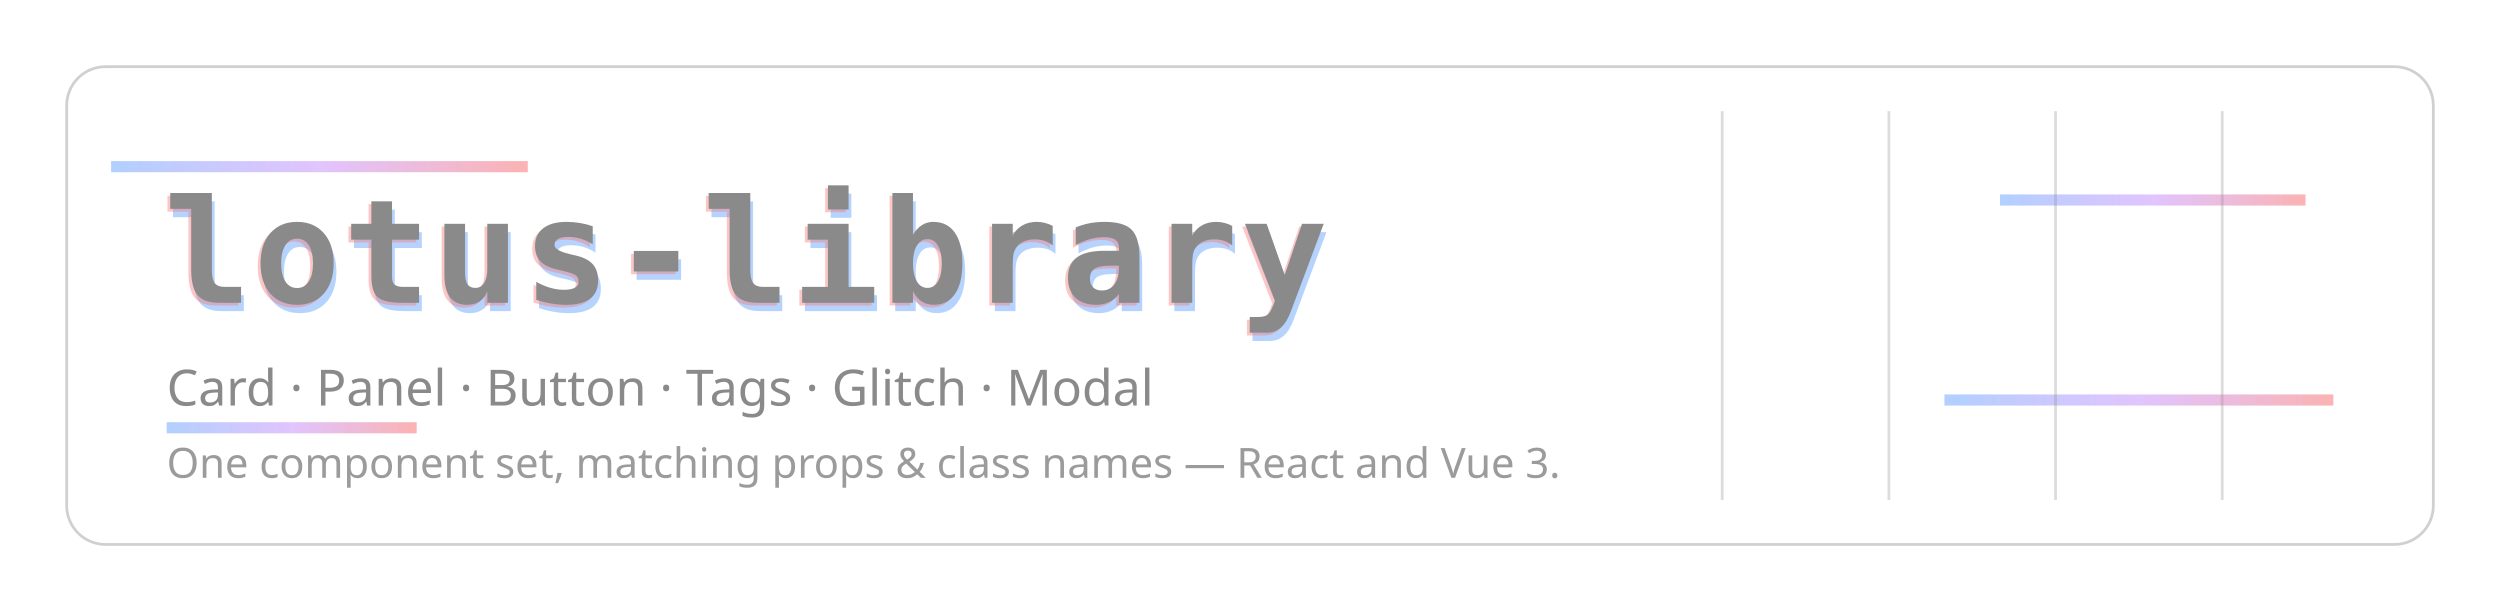
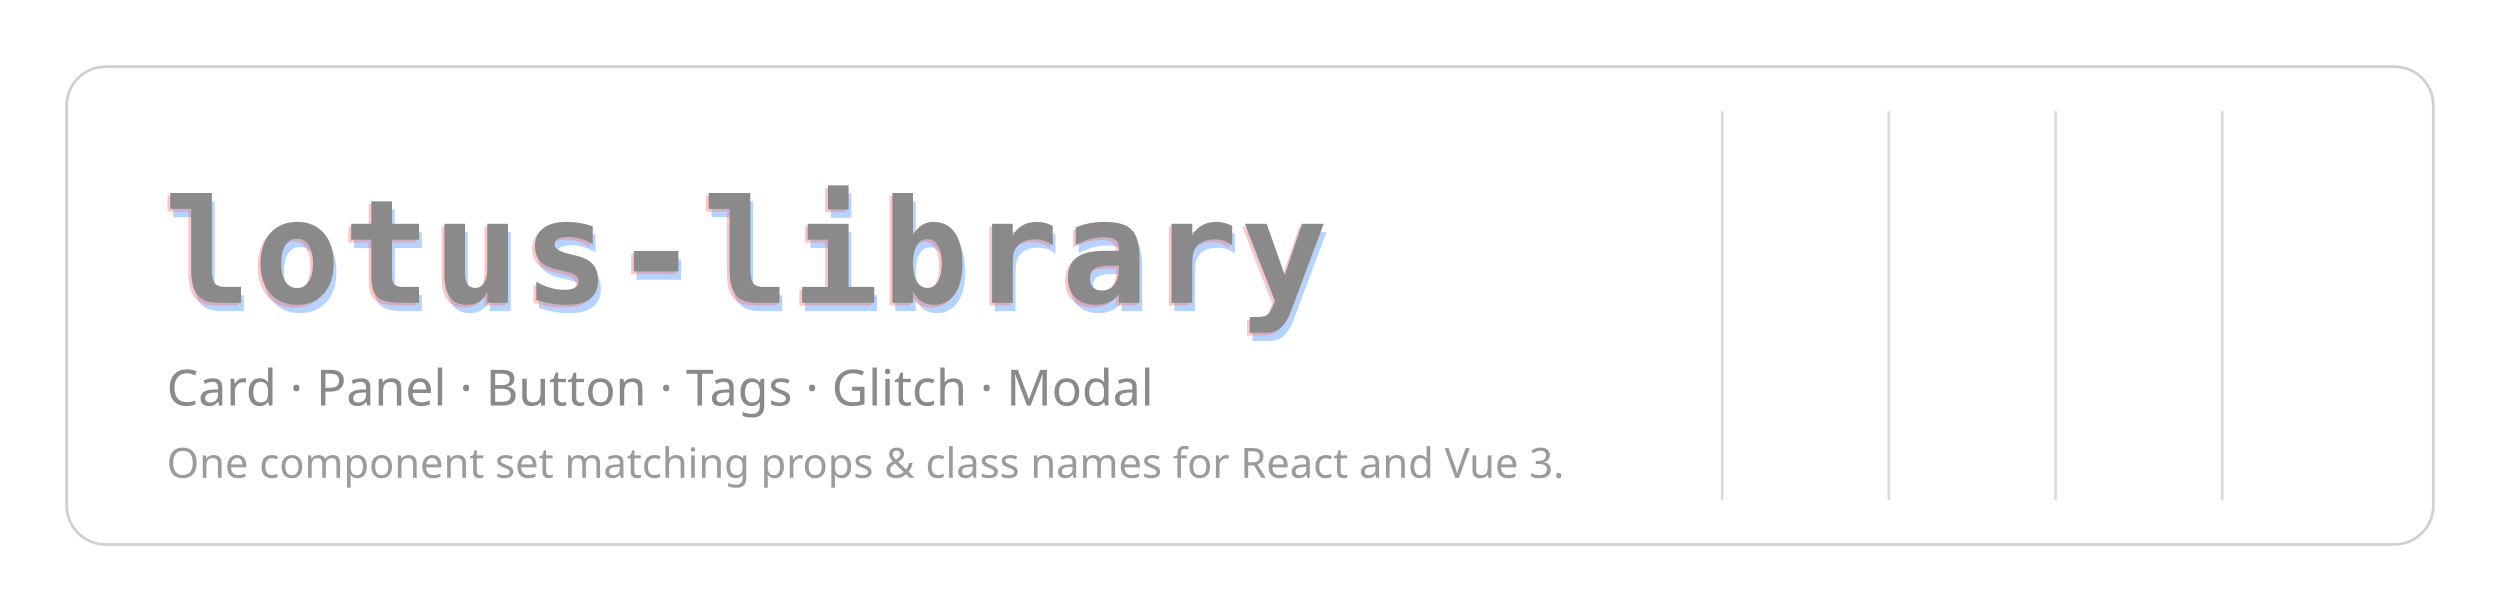
- <svg xmlns="http://www.w3.org/2000/svg" viewBox="0 0 900 220" width="900" height="220" role="img" aria-label="lotus-library — Card, Panel, Button, Tags, Glitch and Modal components for React and Vue 3">
-   <defs>
+ <svg xmlns="http://www.w3.org/2000/svg" viewBox="0 0 900 220" width="900" height="220" role="img" aria-label="lotus-library — Card, Panel, Button, Tags, Glitch and Modal components for React and Vue 3" version="1.1" id="svg16">
+   <defs id="defs3">
    <linearGradient id="glitch" x1="0" y1="0" x2="1" y2="0">
-       <stop offset="0" stop-color="#6ea8fe" stop-opacity="0.9" />
-       <stop offset="0.5" stop-color="#c084fc" stop-opacity="0.8" />
-       <stop offset="1" stop-color="#f87171" stop-opacity="0.9" />
+       <stop offset="0" stop-color="#6ea8fe" stop-opacity="0.9" id="stop1" />
+       <stop offset="0.5" stop-color="#c084fc" stop-opacity="0.8" id="stop2" />
+       <stop offset="1" stop-color="#f87171" stop-opacity="0.9" id="stop3" />
    </linearGradient>
    <clipPath id="clip">
-       <rect x="24" y="24" width="852" height="172" rx="14" />
+       <rect x="24" y="24" width="852" height="172" rx="14" id="rect3" />
    </clipPath>
  </defs>
-   <rect x="24" y="24" width="852" height="172" rx="14" fill="none" stroke="#8a8a8a" stroke-opacity="0.4" />
-   <g clip-path="url(#clip)">
-     <g opacity="0.6">
-       <rect x="40" y="58" width="150" height="4" fill="url(#glitch)" />
-       <rect x="720" y="70" width="110" height="4" fill="url(#glitch)" />
-       <rect x="60" y="152" width="90" height="4" fill="url(#glitch)" />
-       <rect x="700" y="142" width="140" height="4" fill="url(#glitch)" />
-     </g>
-     <text x="60" y="112" font-family="ui-monospace, 'DejaVu Sans Mono', monospace" font-size="52" font-weight="700" fill="#6ea8fe" opacity="0.5" letter-spacing="1">lotus-library</text>
-     <text x="58" y="110" font-family="ui-monospace, 'DejaVu Sans Mono', monospace" font-size="52" font-weight="700" fill="#f87171" opacity="0.4" letter-spacing="1">lotus-library</text>
-     <text x="59" y="109" font-family="ui-monospace, 'DejaVu Sans Mono', monospace" font-size="52" font-weight="700" fill="#8a8a8a" letter-spacing="1">lotus-library</text>
-     <text x="60" y="146" font-family="ui-sans-serif, system-ui, sans-serif" font-size="18" fill="#8a8a8a">
+   <rect x="24" y="24" width="852" height="172" rx="14" fill="none" stroke="#8a8a8a" stroke-opacity="0.4" id="rect4" />
+   <g clip-path="url(#clip)" id="g16">
+     <g opacity="0.6" id="g8" />
+     <text x="60" y="112" font-family="ui-monospace, 'DejaVu Sans Mono', monospace" font-size="52" font-weight="700" fill="#6ea8fe" opacity="0.5" letter-spacing="1" id="text8">lotus-library</text>
+     <text x="58" y="110" font-family="ui-monospace, 'DejaVu Sans Mono', monospace" font-size="52" font-weight="700" fill="#f87171" opacity="0.4" letter-spacing="1" id="text9">lotus-library</text>
+     <text x="59" y="109" font-family="ui-monospace, 'DejaVu Sans Mono', monospace" font-size="52" font-weight="700" fill="#8a8a8a" letter-spacing="1" id="text10">lotus-library</text>
+     <text x="60" y="146" font-family="ui-sans-serif, system-ui, sans-serif" font-size="18" fill="#8a8a8a" id="text11">
      Card · Panel · Button · Tags · Glitch · Modal
    </text>
-     <text x="60" y="172" font-family="ui-sans-serif, system-ui, sans-serif" font-size="15" fill="#8a8a8a" opacity="0.85">
-       One component set, matching props &amp; class names — React and Vue 3.
-     </text>
-     <g stroke="#8a8a8a" stroke-opacity="0.3">
-       <line x1="620" y1="40" x2="620" y2="180" />
-       <line x1="680" y1="40" x2="680" y2="180" />
-       <line x1="740" y1="40" x2="740" y2="180" />
-       <line x1="800" y1="40" x2="800" y2="180" />
+     <text x="60" y="172" font-family="ui-sans-serif, system-ui, sans-serif" font-size="15px" fill="#8a8a8a" opacity="0.85" id="text12">One component set matching props &amp; class names for React and Vue 3.</text>
+     <g stroke="#8a8a8a" stroke-opacity="0.3" id="g15">
+       <line x1="620" y1="40" x2="620" y2="180" id="line12" />
+       <line x1="680" y1="40" x2="680" y2="180" id="line13" />
+       <line x1="740" y1="40" x2="740" y2="180" id="line14" />
+       <line x1="800" y1="40" x2="800" y2="180" id="line15" />
    </g>
  </g>
</svg>
